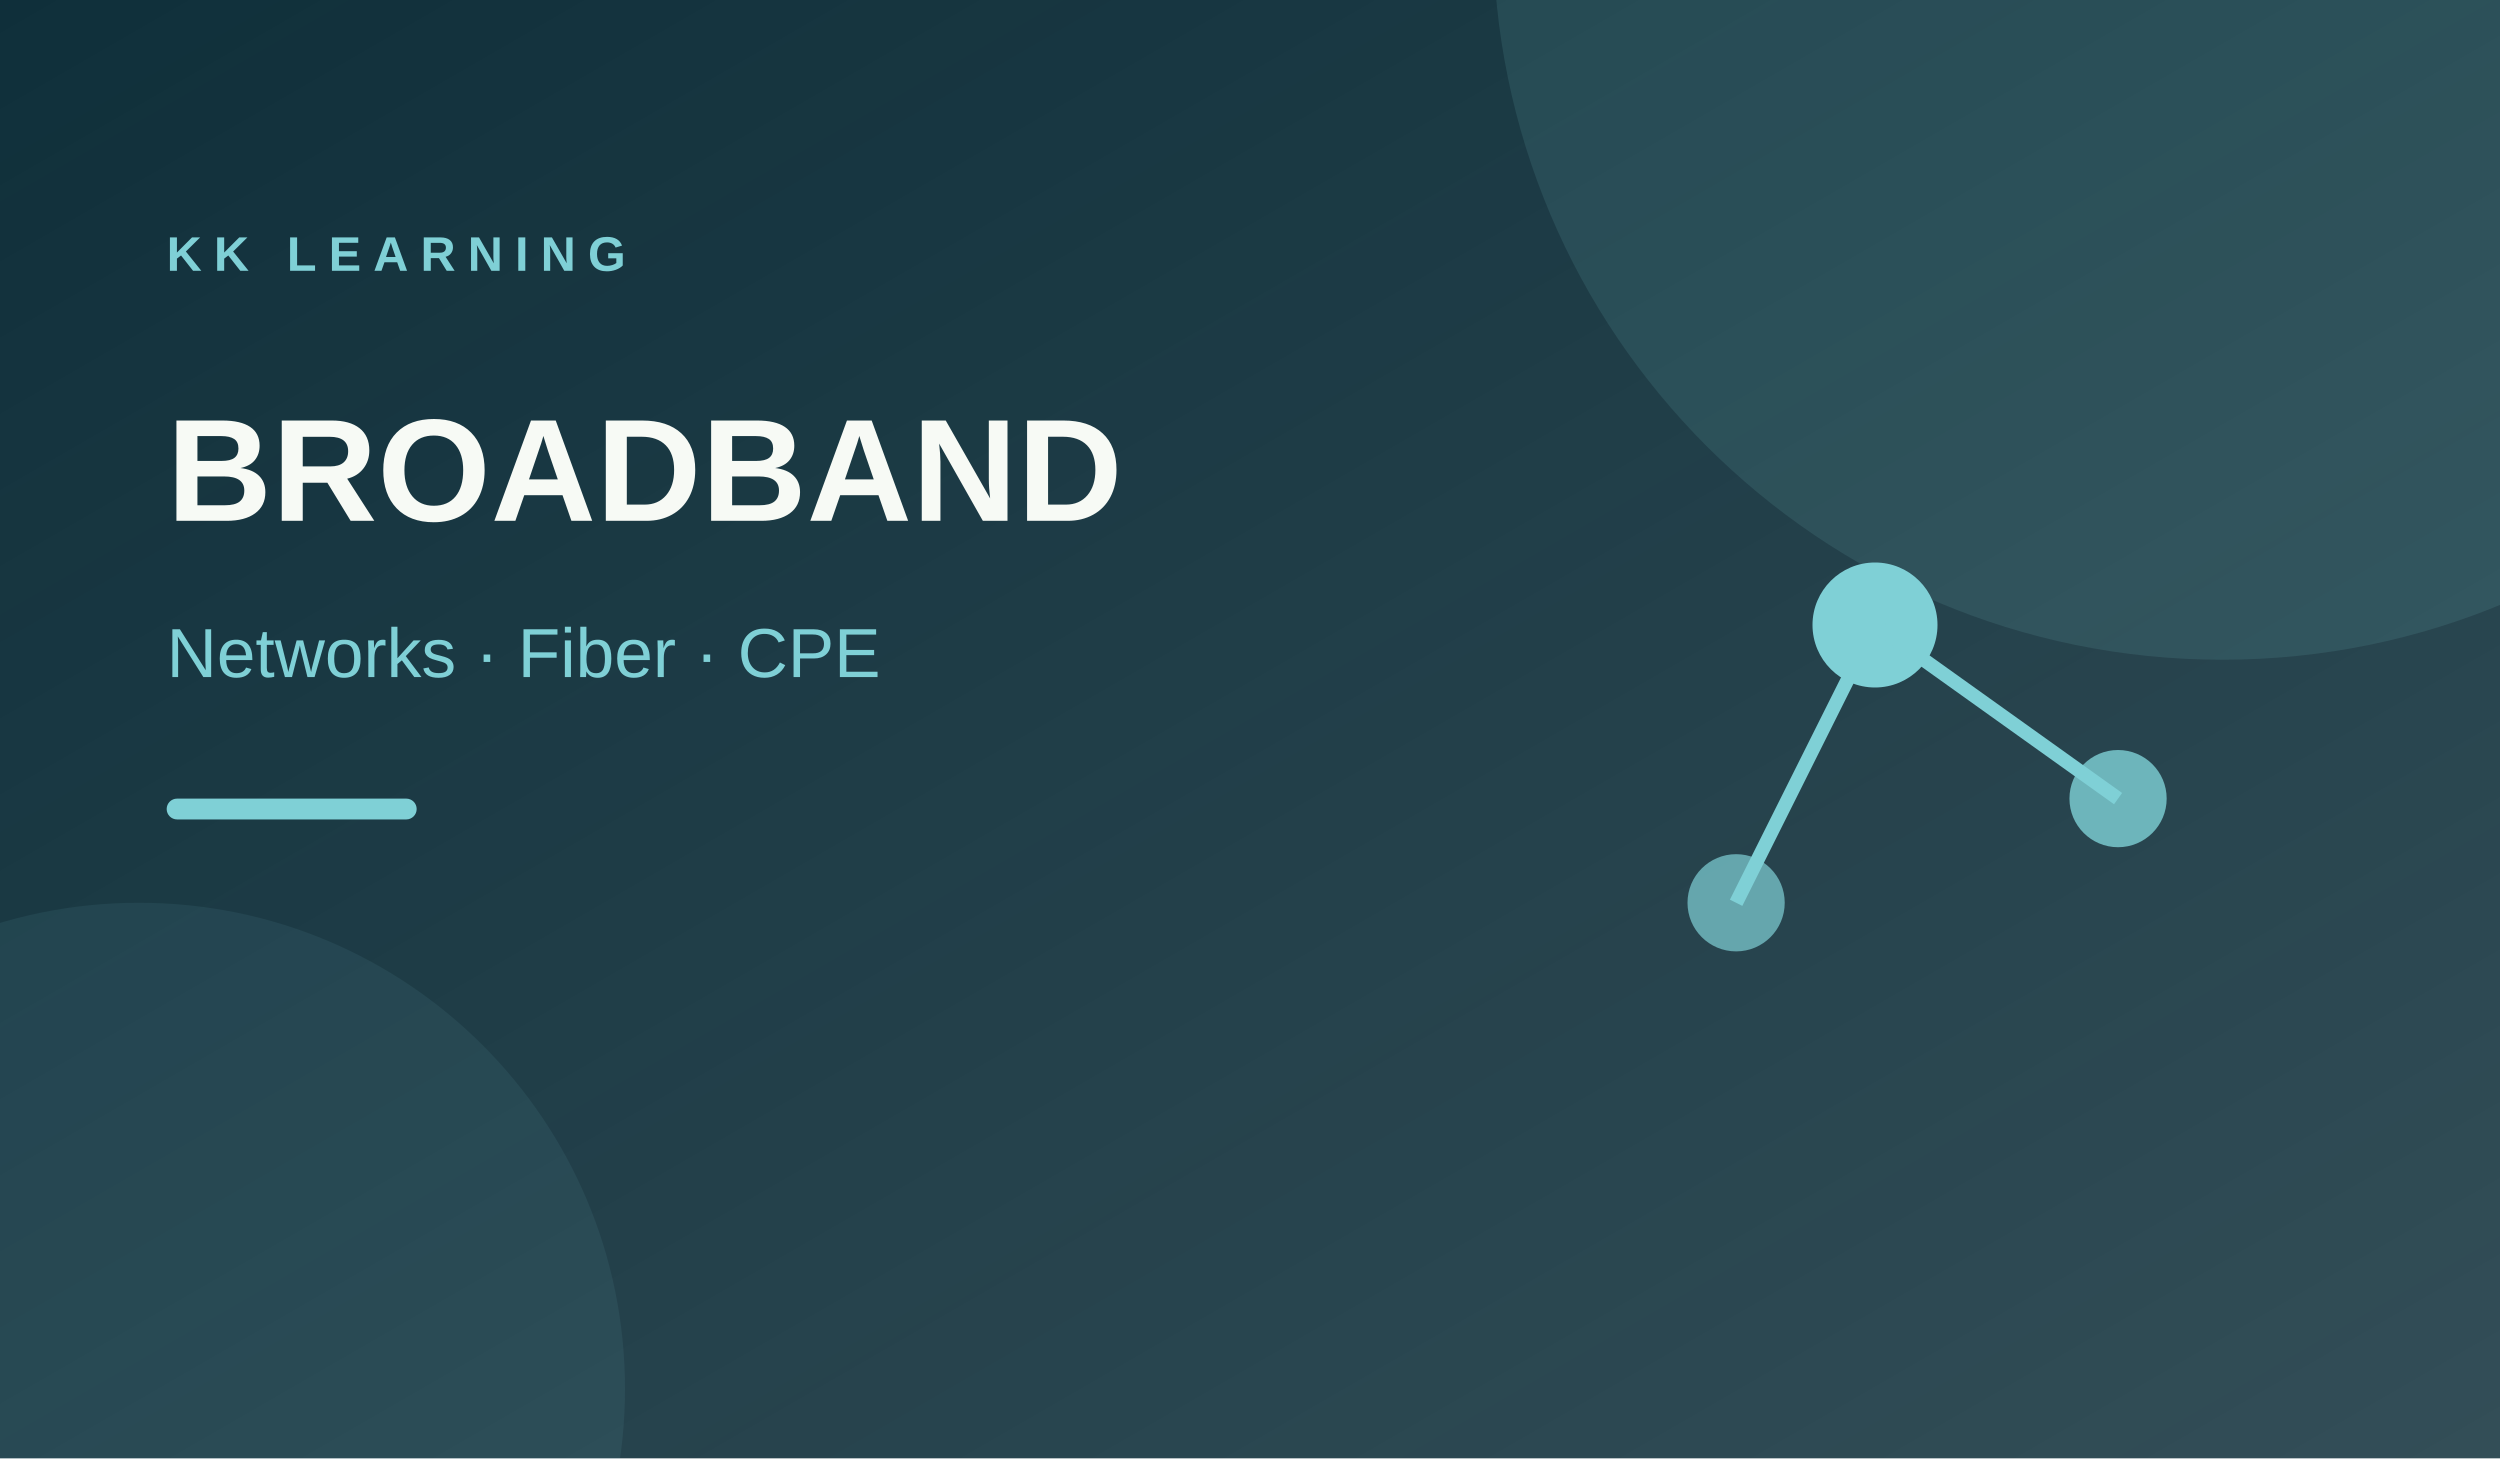
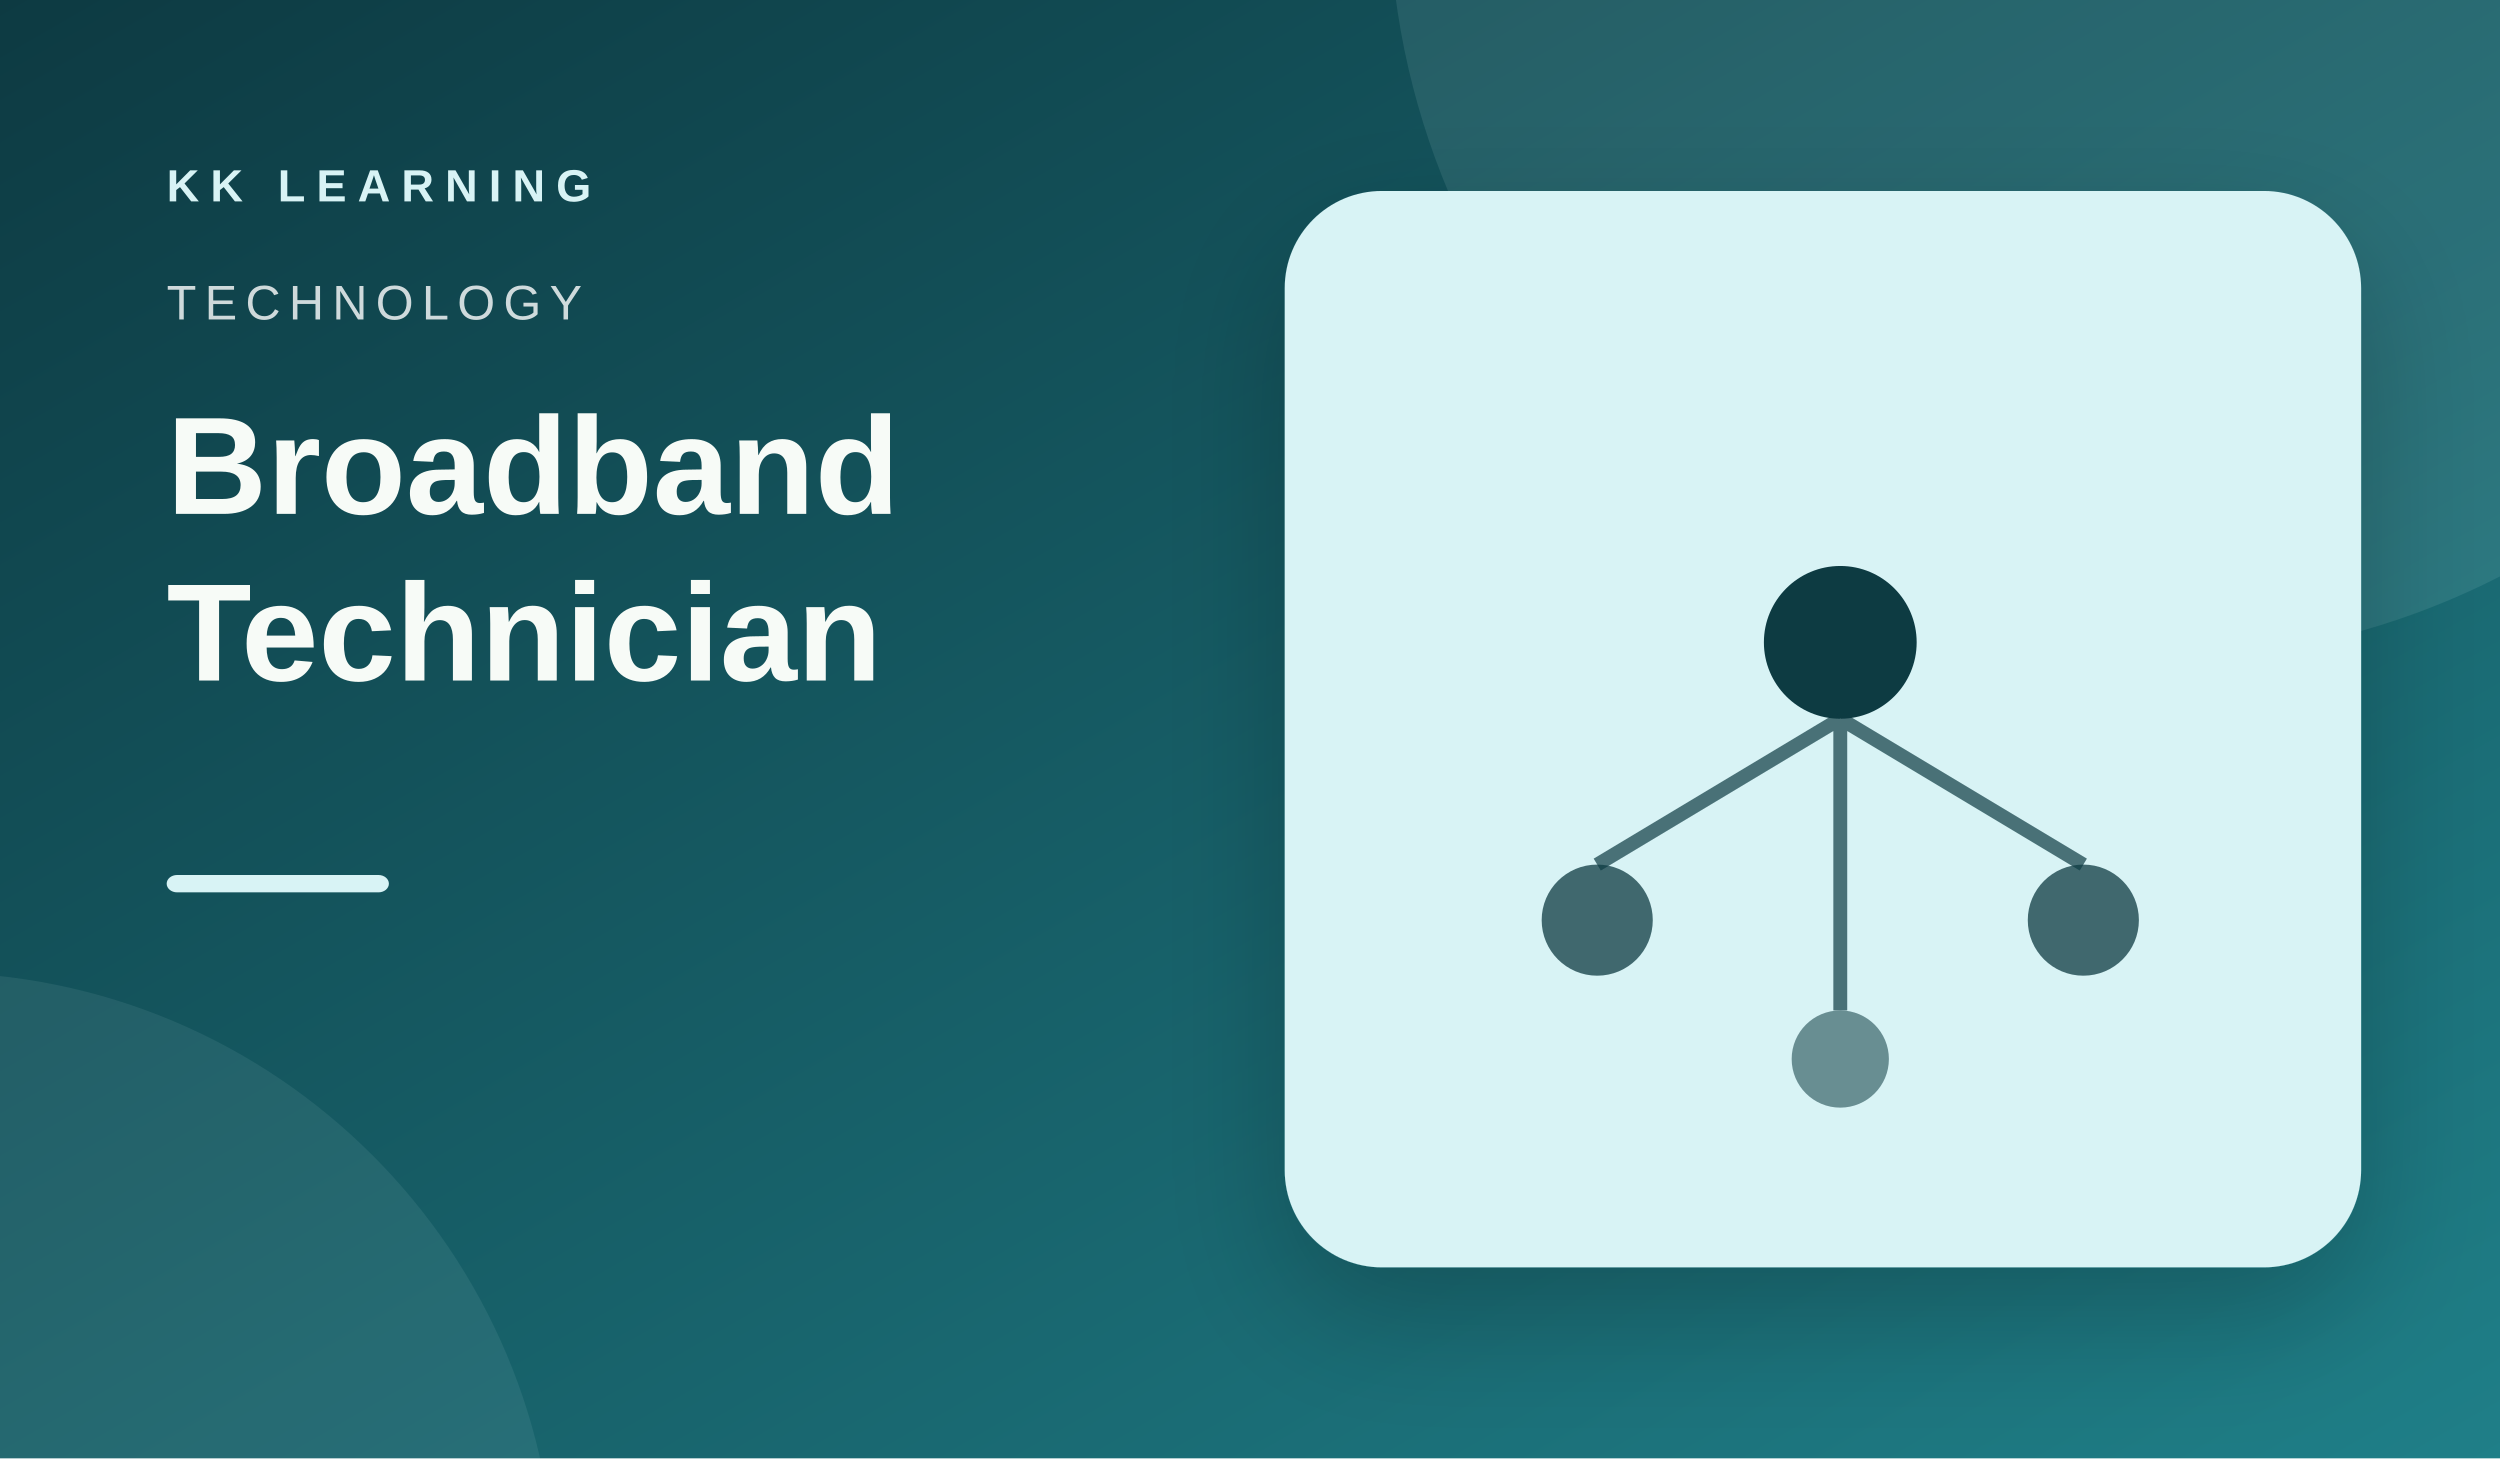
- <svg xmlns="http://www.w3.org/2000/svg" width="720" height="420" viewBox="0 0 720 420">
+ <svg xmlns="http://www.w3.org/2000/svg" width="720" height="420" viewBox="0 0 720 420" role="img" aria-label="Broadband Technician">
  <defs>
-     <linearGradient id="g-broadband" x1="0" y1="0" x2="1" y2="1">
-       <stop offset="0%" stop-color="#0f2f3a" />
-       <stop offset="100%" stop-color="#0f2f3a" stop-opacity=".85" />
+     <linearGradient id="bg-broadband" x1="0" y1="0" x2="1" y2="1">
+       <stop offset="0%" stop-color="#0d3a42" />
+       <stop offset="100%" stop-color="#1f7f88" />
    </linearGradient>
+     <filter id="soft-broadband" x="-20%" y="-20%" width="140%" height="140%">
+       <feDropShadow dx="0" dy="14" stdDeviation="18" flood-color="#000" flood-opacity=".22" />
+     </filter>
  </defs>
-   <rect width="720" height="420" fill="url(#g-broadband)" />
-   <circle cx="640" cy="-20" r="210" fill="#7fd0d6" fill-opacity=".12" />
-   <circle cx="40" cy="400" r="140" fill="#7fd0d6" fill-opacity=".08" />
-   <text x="48" y="78" fill="#7fd0d6" font-family="Manrope,Arial,sans-serif" font-size="14" letter-spacing="3.5" font-weight="700">KK LEARNING</text>
-   <text x="48" y="150" fill="#f7faf5" font-family="Manrope,Arial,sans-serif" font-size="42" font-weight="800">BROADBAND</text>
-   <text x="48" y="195" fill="#7fd0d6" font-family="DM Sans,Arial,sans-serif" font-size="20">Networks · Fiber · CPE</text>
-   <rect x="48" y="230" width="72" height="6" rx="3" fill="#7fd0d6" />
-   <circle cx="540" cy="180" r="18" fill="#7fd0d6" />
-   <circle cx="610" cy="230" r="14" fill="#7fd0d6" fill-opacity=".8" />
-   <circle cx="500" cy="260" r="14" fill="#7fd0d6" fill-opacity=".7" />
-   <path d="M540 180 L610 230 M540 180 L500 260" stroke="#7fd0d6" stroke-width="4" fill="none" />
+   <rect width="720" height="420" fill="url(#bg-broadband)" />
+   <circle cx="620" cy="-30" r="220" fill="#d8f3f5" fill-opacity=".10" />
+   <circle cx="-20" cy="460" r="180" fill="#d8f3f5" fill-opacity=".08" />
+   <text x="48" y="58" fill="#d8f3f5" font-family="Manrope,Arial,sans-serif" font-size="13" letter-spacing="3.2" font-weight="700">KK LEARNING</text>
+   <text x="48" y="92" fill="#ffffffcc" font-family="DM Sans,Arial,sans-serif" font-size="14" letter-spacing="2.4">TECHNOLOGY</text>
+   <text x="48" y="148" fill="#f7fbf7" font-family="Manrope,Arial,sans-serif" font-size="40" font-weight="800">Broadband</text>
+   <text x="48" y="196" fill="#f7fbf7" font-family="Manrope,Arial,sans-serif" font-size="40" font-weight="800">Technician</text>
+   <rect x="48" y="252" width="64" height="5" rx="3" fill="#d8f3f5" />
+   <g transform="translate(370 55)" filter="url(#soft-broadband)">
+     <rect width="310" height="310" rx="28" fill="#d8f3f5" />
+     <circle cx="160" cy="130" r="22" fill="#0d3a42" />
+     <circle cx="90" cy="210" r="16" fill="#0d3a42" opacity=".75" />
+     <circle cx="230" cy="210" r="16" fill="#0d3a42" opacity=".75" />
+     <circle cx="160" cy="250" r="14" fill="#0d3a42" opacity=".55" />
+     <path d="M160 152 L90 194 M160 152 L230 194 M160 152 L160 236" stroke="#0d3a42" stroke-width="4" fill="none" opacity=".7" />
+   </g>
</svg>
